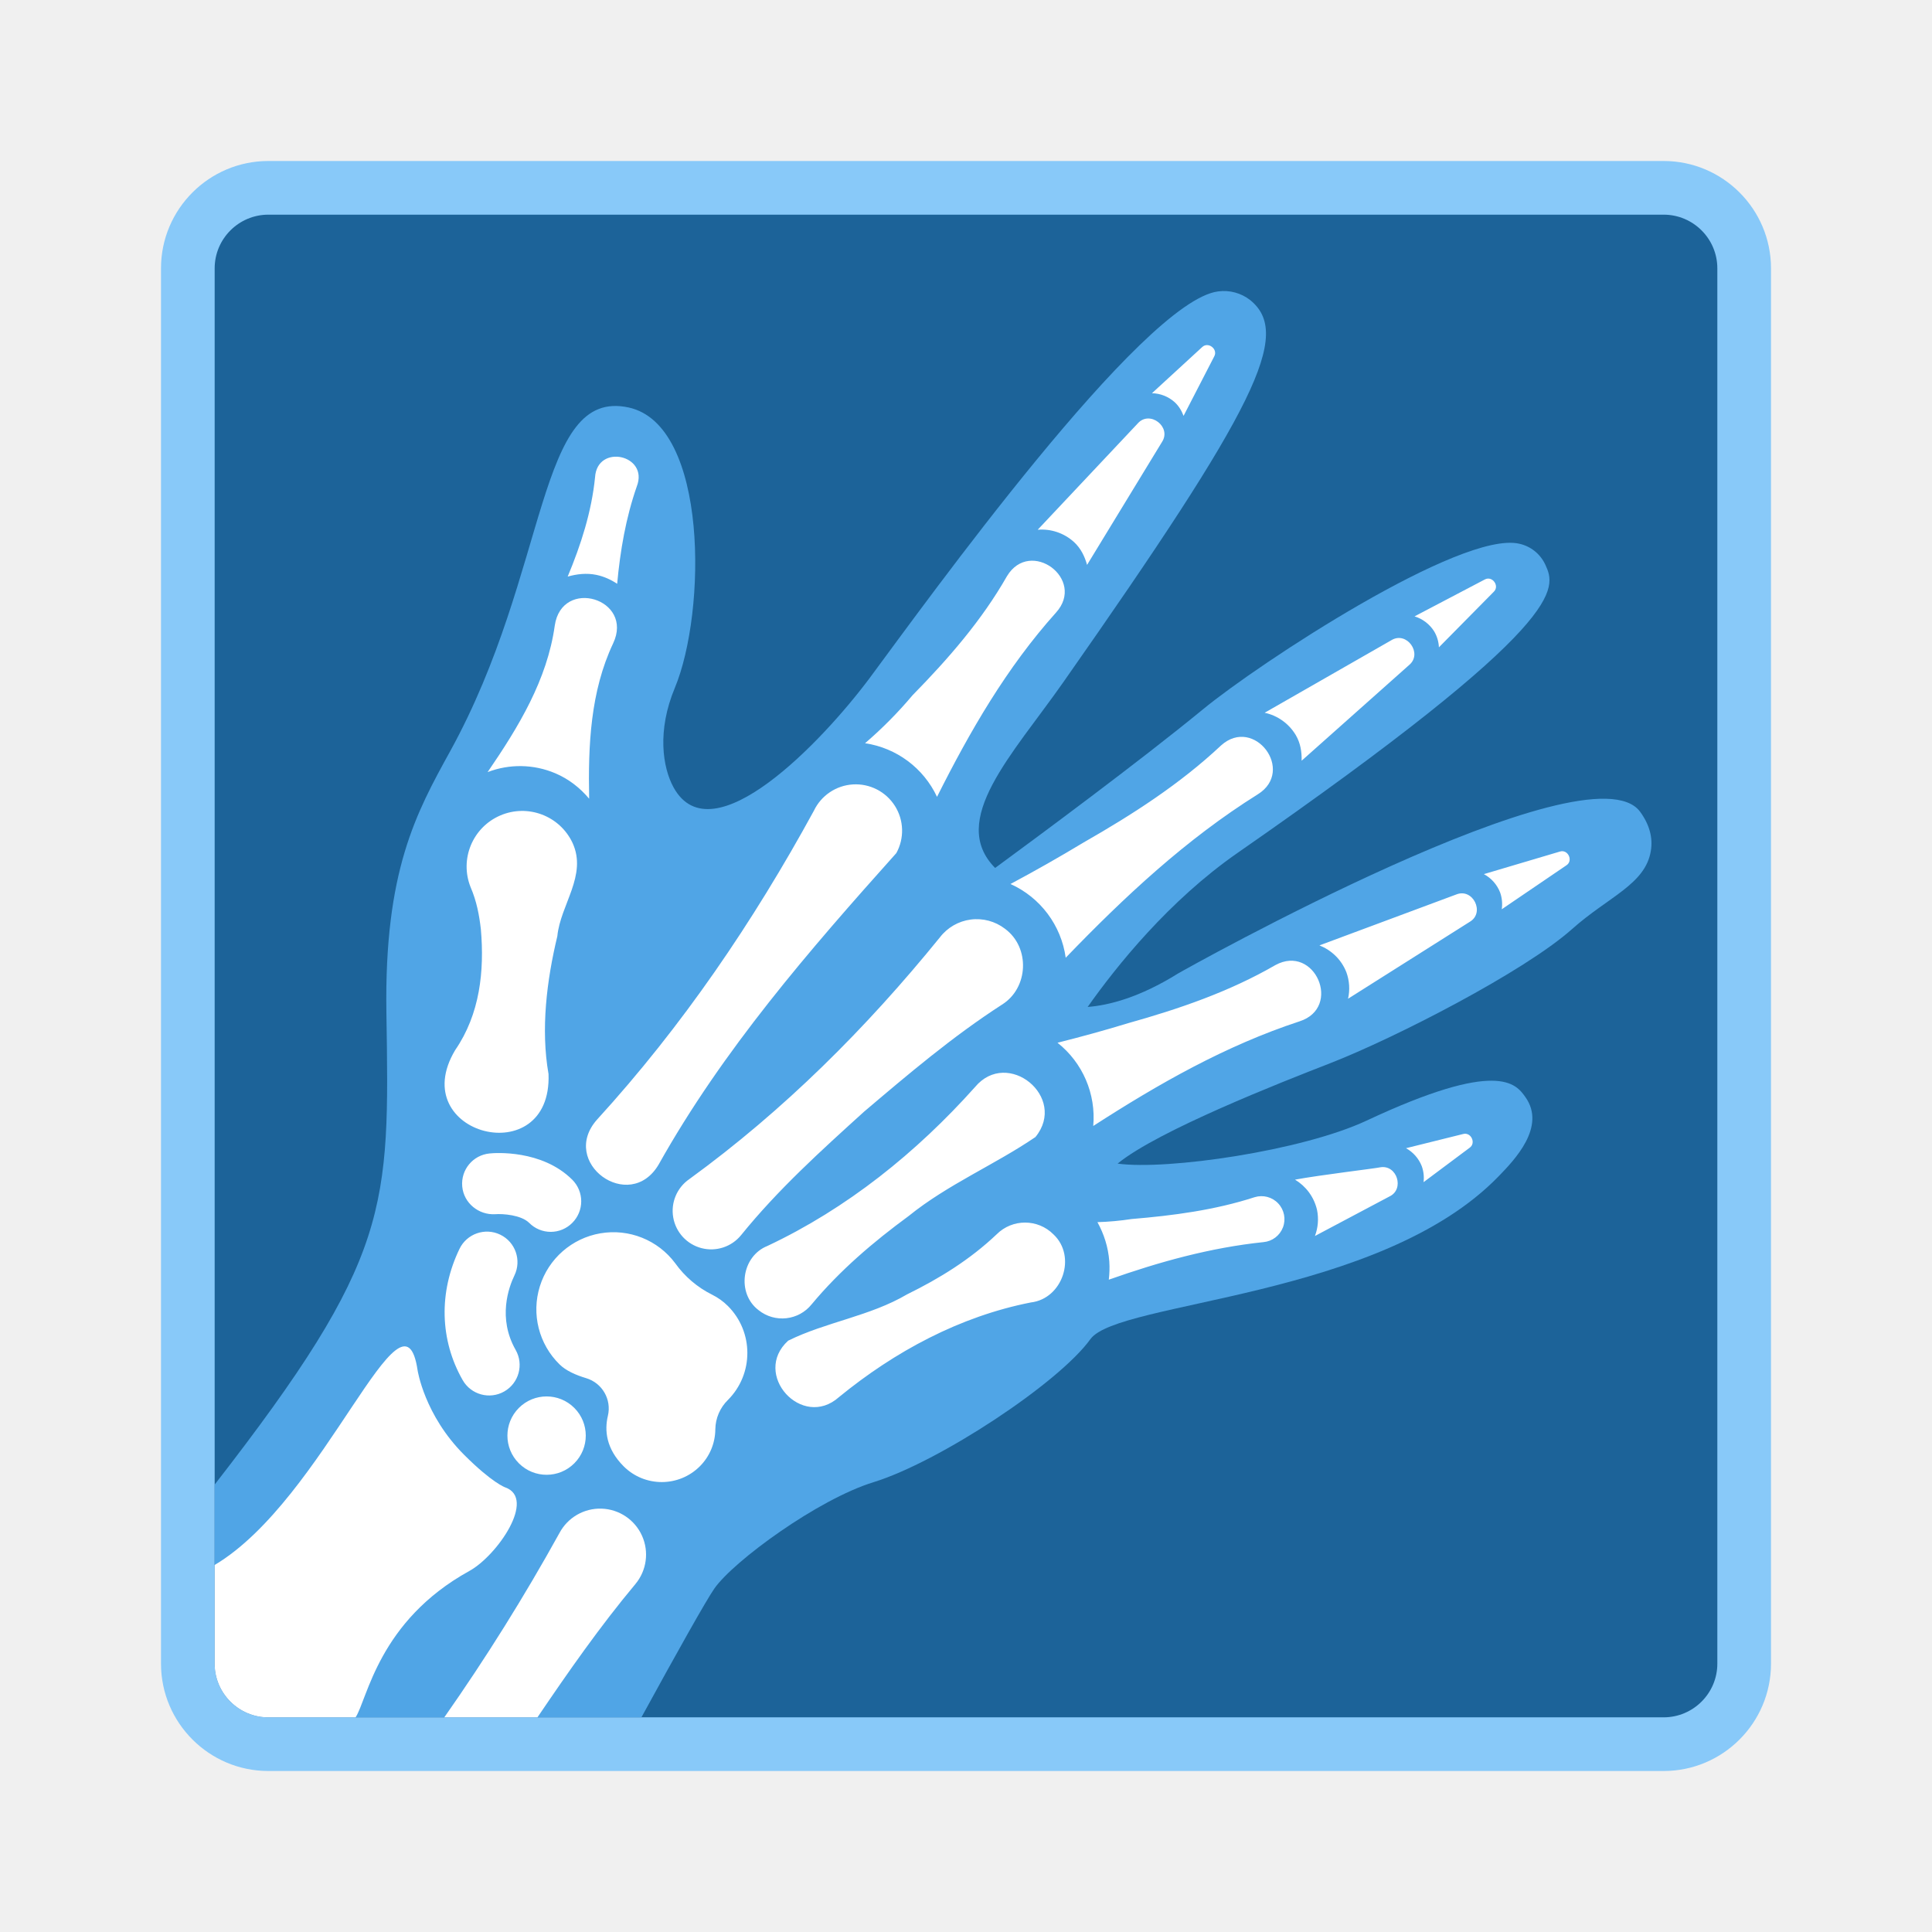
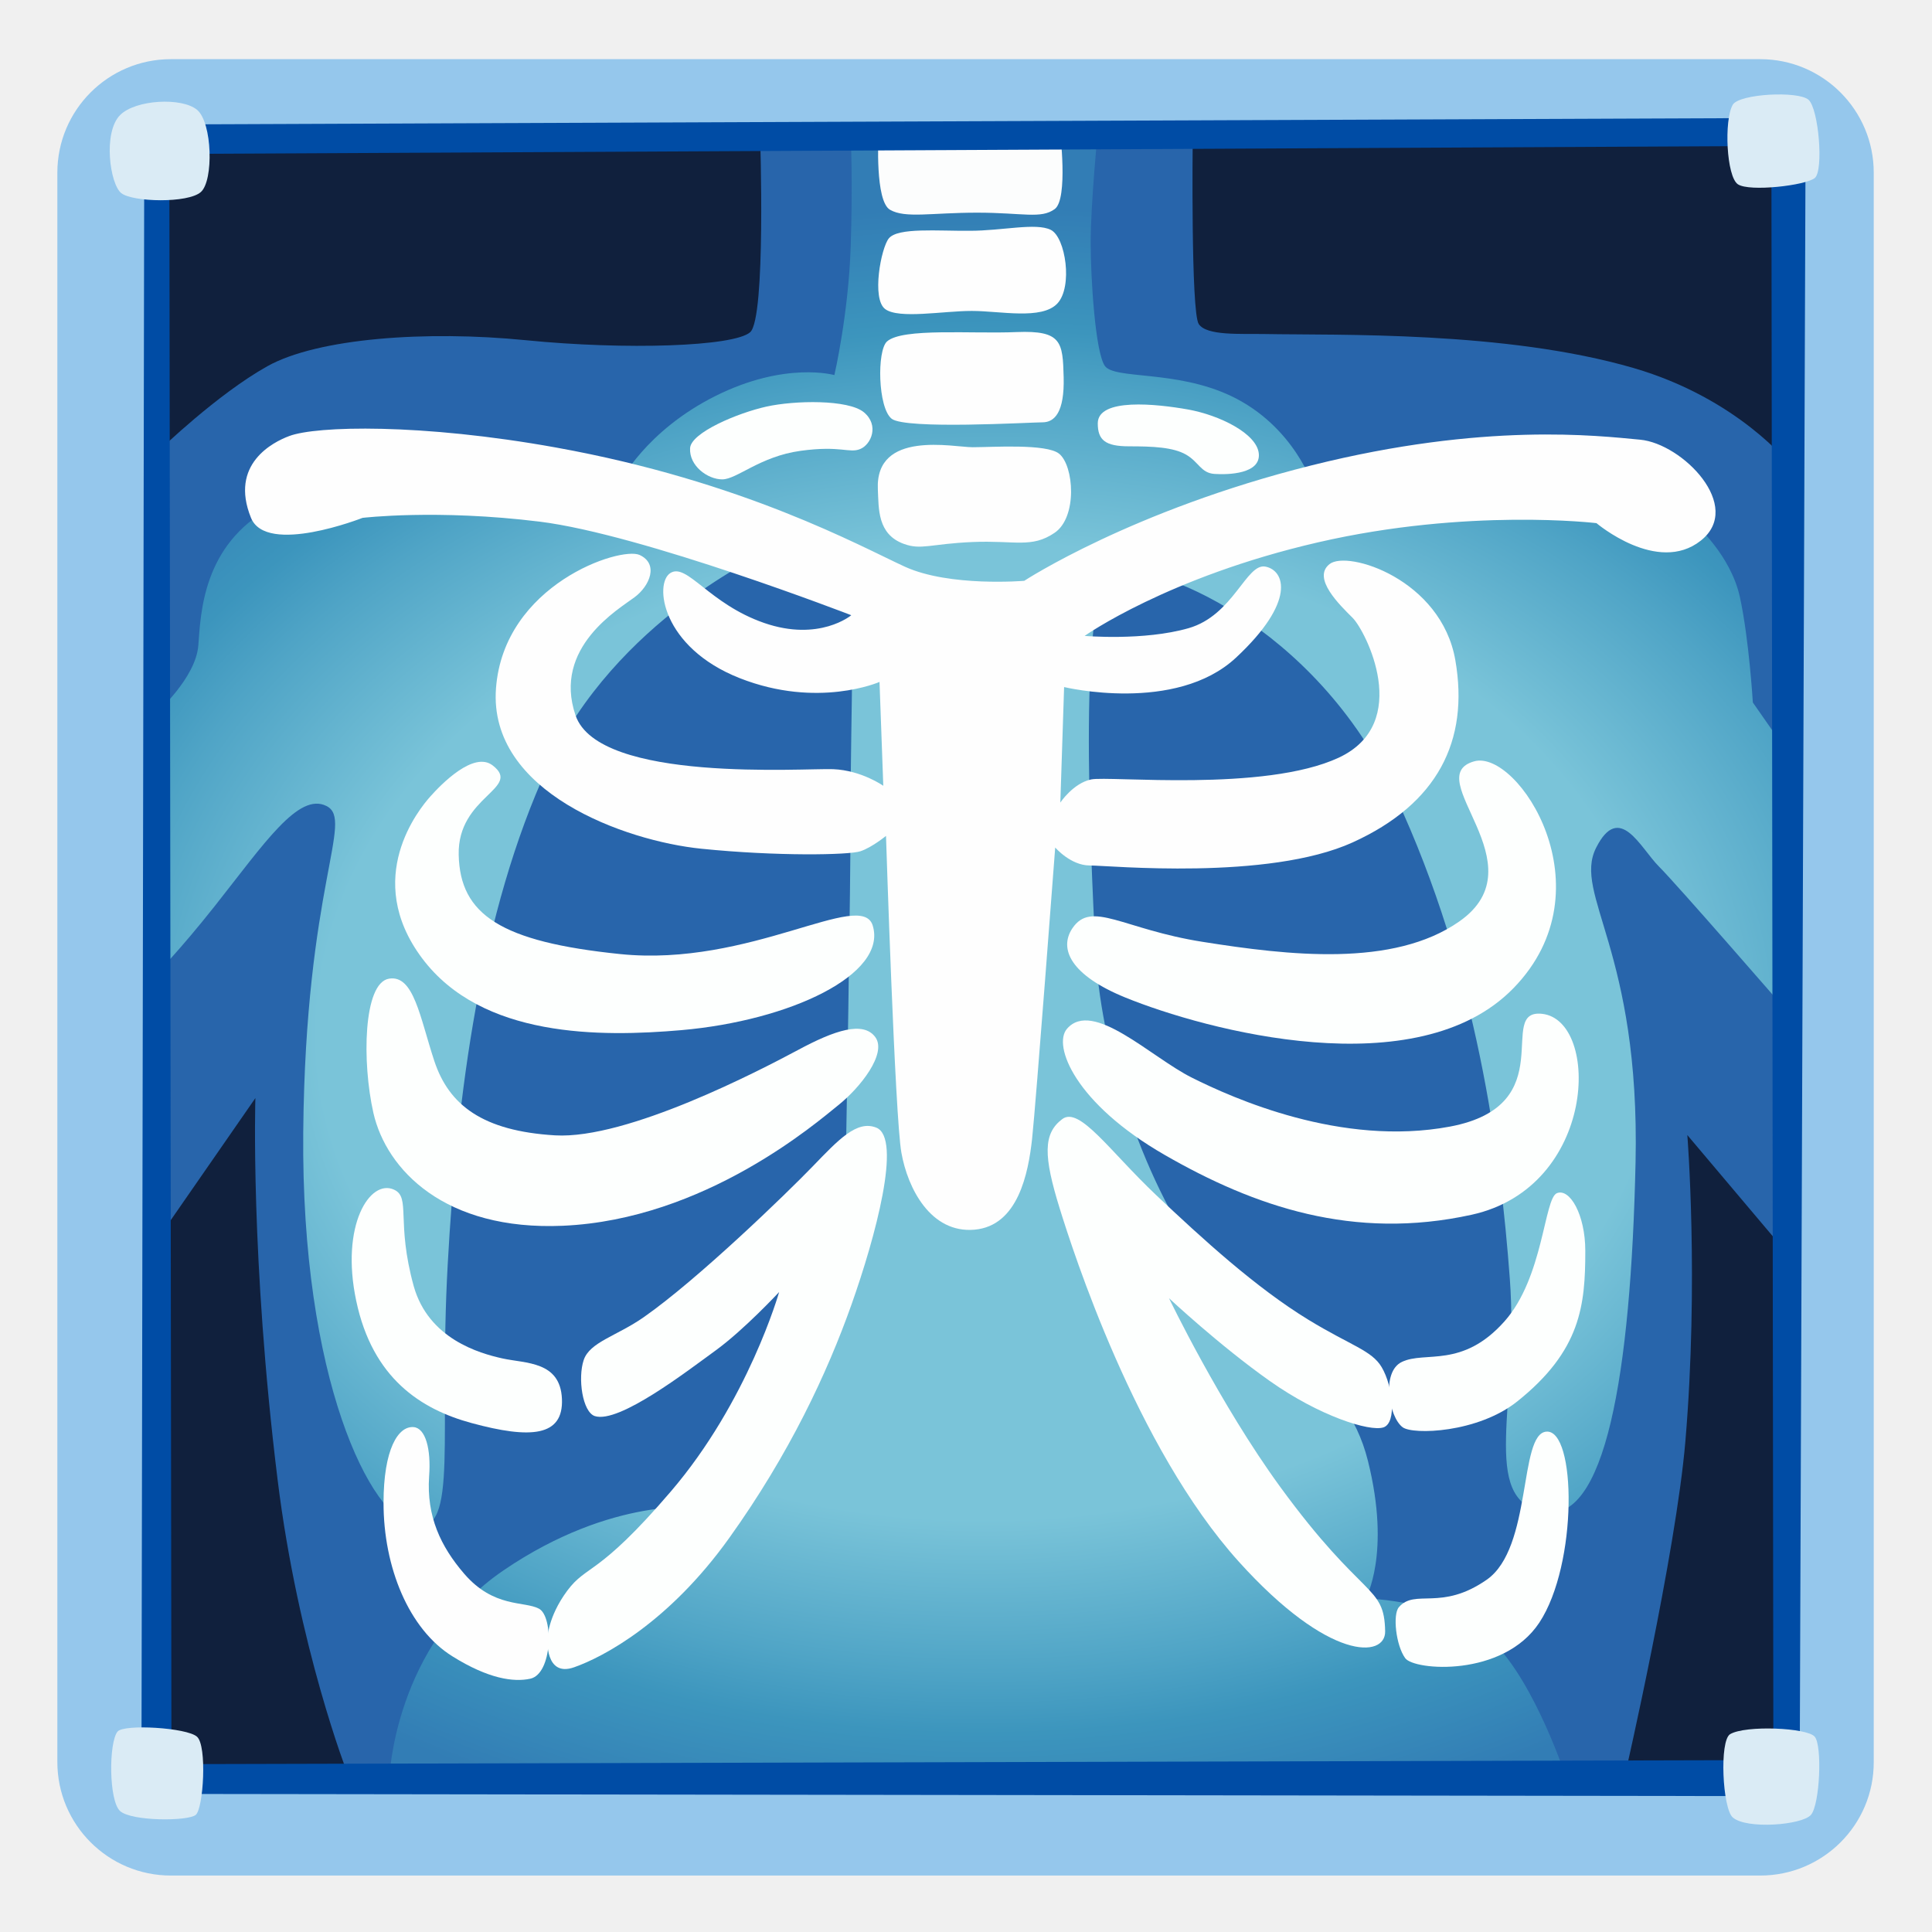
- <svg xmlns="http://www.w3.org/2000/svg" viewBox="0 0 36 36" xml:space="preserve">
-   <path fill="#88C9F9" d="M33 31c0 1.103-.897 2-2 2H5c-1.103 0-2-.897-2-2V5c0-1.103.897-2 2-2h26c1.103 0 2 .897 2 2v26z" />
-   <path fill="#1C6399" d="M5 4c-.551 0-1 .449-1 1v26c0 .551.449 1 1 1h26c.551 0 1-.449 1-1V5c0-.551-.449-1-1-1H5z" />
-   <path fill="#50A5E6" d="M30.562 15.127c-.944-1.292-8.539 2.967-8.613 3.014-.715.445-1.282.591-1.682.622.536-.76 1.513-1.98 2.791-2.869 6.217-4.319 5.939-4.93 5.735-5.376a.7.7 0 0 0-.486-.387c-1.081-.245-4.839 2.221-5.89 3.085-1.187.975-3.103 2.391-3.874 2.957-.877-.885.321-2.108 1.268-3.458 3.616-5.156 4.267-6.488 3.484-7.124a.797.797 0 0 0-.596-.161c-1.413.177-5.446 5.792-6.488 7.196-.887 1.192-2.942 3.345-3.659 2.048-.207-.375-.31-1.06.022-1.855.59-1.415.628-4.899-.859-5.226-1.723-.375-1.466 3.027-3.329 6.409-.631 1.145-1.227 2.227-1.186 4.864.057 3.657.096 4.554-3.2 8.797V31c0 .551.449 1 1 1h6.952c.661-1.208 1.208-2.184 1.36-2.401.359-.512 1.928-1.661 2.963-1.98 1.223-.377 3.453-1.846 4.043-2.666.517-.716 5.397-.748 7.61-3.038.289-.298.89-.92.495-1.473-.176-.249-.507-.71-2.961.44-1.203.563-3.721.927-4.637.8.751-.615 3.056-1.518 3.96-1.87 1.205-.469 3.617-1.706 4.509-2.501.675-.602 1.366-.833 1.467-1.456.041-.246-.026-.491-.199-.728z" />
-   <path fill="#FFF" d="M11.327 26.382a.59.59 0 0 0-.405-.702c-.191-.057-.377-.139-.495-.256a1.436 1.436 0 1 1 2.155-1.885c.179.25.413.449.688.586.106.053.205.122.294.211a1.239 1.239 0 0 1 0 1.75.781.781 0 0 0-.235.548.984.984 0 0 1-.287.687 1.005 1.005 0 0 1-1.421.002c-.327-.328-.359-.667-.294-.941zm-1.659-.147a.73.73 0 1 0 1.034 1.031.73.73 0 0 0-1.034-1.031zm5.456-1.931c.528-.634 1.148-1.161 1.807-1.645.728-.589 1.599-.952 2.363-1.472.605-.741-.519-1.663-1.128-.929-1.088 1.217-2.383 2.26-3.865 2.958-.481.19-.582.881-.166 1.197a.704.704 0 0 0 .989-.109zm-4.46-1.518a.568.568 0 0 0-.001-.804c-.566-.564-1.444-.5-1.54-.489-.311.03-.538.304-.51.615s.308.535.614.517c.143-.011.484.013.634.162a.565.565 0 0 0 .803-.001zm12.88.359a.429.429 0 1 0-.166-.837c-.744.241-1.516.342-2.294.407a5.167 5.167 0 0 1-.635.058c.121.219.201.464.221.73.008.116.004.23-.009.342.936-.331 1.892-.597 2.883-.7zm-9.734-.131c.687-.849 1.489-1.573 2.29-2.299.825-.7 1.649-1.4 2.57-1.995.496-.309.53-1.065.056-1.414a.864.864 0 0 0-1.213.161c-1.372 1.691-2.906 3.222-4.667 4.503a.718.718 0 1 0 .964 1.044zm11.278-4.897a.877.877 0 0 1 .031.493l2.269-1.434c.286-.169.059-.634-.252-.509l-2.55.949c.22.088.408.26.502.501zm.807 4.175c.279-.136.136-.594-.176-.541-.082.02-1.122.143-1.588.23.2.121.353.318.41.564a.88.88 0 0 1-.039.486l1.393-.739zm-17.148 6.98c.515-.284 1.255-1.352.664-1.558 0 0-.239-.083-.76-.603-.745-.743-.87-1.58-.87-1.58-.27-1.806-1.722 2.406-3.781 3.63V31c0 .551.449 1 1 1h1.626c.22-.335.424-1.793 2.121-2.728zm1.474-9.259c-.147-.837-.033-1.748.164-2.568.057-.588.563-1.133.283-1.74a1.036 1.036 0 0 0-1.9.824c.115.266.162.526.192.784.068.782-.017 1.584-.479 2.255-.942 1.578 1.809 2.285 1.74.445zm16.591-7.951 1.022-1.035c.115-.109-.029-.307-.169-.228l-1.307.686a.66.66 0 0 1 .364.277.634.634 0 0 1 .09.3zm.45 9.069-1.063.264a.656.656 0 0 1 .294.336.647.647 0 0 1 .033.297l.858-.641c.125-.086.027-.298-.122-.256zm-3.497-3.148c-.854.494-1.791.816-2.746 1.083-.434.133-.873.253-1.314.364a1.774 1.774 0 0 1 .666 1.551c1.216-.785 2.465-1.497 3.845-1.95.799-.258.283-1.448-.451-1.048zM8.621 25.716a.567.567 0 1 0 .987-.563c-.338-.594-.128-1.168-.022-1.388a.568.568 0 1 0-1.024-.494c-.389.806-.368 1.697.059 2.445zm1.716-14.058c-.141 1.009-.673 1.886-1.251 2.729a1.684 1.684 0 0 1 1.259.021c.256.108.466.276.633.475-.02-.996.023-1.997.447-2.895.393-.831-.956-1.237-1.088-.33zm.751-2.765c-.065.645-.262 1.256-.51 1.851.171-.048.35-.07.535-.032.143.03.272.09.387.166.057-.617.161-1.228.366-1.815.228-.59-.739-.8-.778-.17zm4.545 17.14c1.039-.85 2.252-1.504 3.577-1.764.588-.069.857-.857.42-1.268a.748.748 0 0 0-1.058-.002c-.496.471-1.064.822-1.669 1.119-.693.408-1.509.514-2.216.863-.686.622.257 1.667.946 1.052zm-.468-10.925c-1.13 2.07-2.45 4.012-4.039 5.753-.714.8.602 1.759 1.146.84 1.201-2.142 2.801-3.985 4.43-5.805a.864.864 0 1 0-1.537-.788zm13.9.76-1.415.42a.656.656 0 0 1 .303.343.656.656 0 0 1 .03.312l1.203-.818c.135-.085.031-.307-.121-.257zM11.841 29.515a.857.857 0 1 0-1.416-.95A38.098 38.098 0 0 1 8.279 32h1.736c.576-.85 1.164-1.693 1.826-2.485zm14.086-17.586-2.362 1.352a.894.894 0 0 1 .578.413c.09.151.115.317.111.481l2.005-1.785c.254-.214-.046-.635-.332-.461zm-7.164-1.192c-.47.824-1.093 1.539-1.76 2.219a7.76 7.76 0 0 1-.884.893 1.768 1.768 0 0 1 1.341.999c.615-1.226 1.299-2.41 2.216-3.432.567-.625-.481-1.398-.913-.679zm3.99 3.153c-.765.718-1.649 1.287-2.563 1.809a29.8 29.8 0 0 1-1.361.773 1.773 1.773 0 0 1 1.029 1.374c1.094-1.135 2.24-2.207 3.579-3.045.707-.439-.068-1.465-.684-.911zm-1.552-6.001-1.865 1.982a.893.893 0 0 1 .674.227c.13.118.202.27.246.428l1.397-2.292c.181-.279-.229-.595-.452-.345zm1.198-1.42-.934.858a.656.656 0 0 1 .421.165c.08.073.132.162.168.257l.571-1.107c.076-.136-.113-.283-.226-.173z" />
+ <svg xmlns="http://www.w3.org/2000/svg" version="1.1" id="Layer_2" x="0px" y="0px" viewBox="0 0 128 128" style="enable-background:new 0 0 128 128;" xml:space="preserve">
+   <path style="fill:#95C7EC;" d="M116.62,124.26H11.32c-4.15,0-7.52-3.37-7.52-7.52V11.44c0-4.15,3.37-7.52,7.52-7.52h105.3  c4.15,0,7.52,3.37,7.52,7.52v105.3C124.15,120.89,120.78,124.26,116.62,124.26z" />
+   <polygon style="fill:#10203D;" points="10.43,117.67 10.69,9.27 118.69,8.74 118.3,117.54 " />
+   <path style="fill:#2865AB;" d="M49.7,22.01c-1.08,0.95-8.23,1.19-14.86,0.53c-6.63-0.66-13.8-0.13-17.12,1.72s-7.16,5.57-7.16,5.57  l-0.4,52.67l6.76-9.75c0,0-0.34,10.57,1.47,25.27c1.37,11.12,4.64,19.5,4.64,19.5h84.65c0,0,3.35-14.61,3.98-22.02  c0.9-10.65,0.13-20.3,0.13-20.3l6.5,7.7l0.27-52.14c0,0-3.4-4.36-10.34-6.38c-8.49-2.47-19.6-2.16-24.42-2.25  c-1.61-0.03-3.85,0.13-4.38-0.66s-0.4-12.21-0.4-12.21L50.36,9.01C50.36,9.01,50.76,21.08,49.7,22.01z" />
+   <radialGradient id="SVGID_1_" cx="65.452" cy="68.352" r="75.143" gradientTransform="matrix(1 -9.433542e-03 6.862747e-03 0.7275 -0.4662 19.2466)" gradientUnits="userSpaceOnUse">
+     <stop offset="0.591" style="stop-color:#7AC4D9" />
+     <stop offset="0.775" style="stop-color:#4FA4C6" />
+     <stop offset="0.851" style="stop-color:#3C95BD" />
+     <stop offset="1" style="stop-color:#327DB5" />
+   </radialGradient>
+   <path style="fill:url(#SVGID_1_);" d="M55.28,24.85c0,0,0.93-4.01,1.08-8.49c0.15-4.48,0-7.41,0-7.41L72.72,8.8  c0,0-0.46,4.79-0.46,7.25s0.31,7.25,0.93,8.18s4.7,0.26,8.38,2.01c4.21,2.01,5.46,6.03,5.46,6.03l18.42-0.64l6.89,3.13  c0,0,2.32,2.01,2.93,4.79s0.86,6.99,0.86,6.99l2.74,3.93l-0.62,16.36c0,0-7.1-8.18-8.34-9.42c-1.23-1.23-2.62-4.32-4.17-1.23  c-1.54,3.09,2.93,6.79,2.62,20.84c-0.31,14.05-2.01,24.08-6.17,23.15c-4.17-0.93-1.54-7.1-2.16-15.44s-2.16-20.37-7.56-31.95  S76.27,37.2,73.8,37.82c-2.47,0.62-1.54,18.52-1.23,25.01c0.31,6.48,2.93,14.97,7.1,20.84c4.17,5.87,9.42,6.95,10.96,13.12  s-0.15,9.11-0.15,9.11s5.71,0.15,8.49,2.93s4.79,8.95,4.79,8.95H25.8c0,0,0.31-8.8,7.56-13.74s13.12-4.17,13.12-4.17l4.17-5.4  l5.4-18.37c0,0,0.31-17.13,0.31-23s0.31-12.66-0.15-13.74c-0.46-1.08-5.4-2.78-5.4-2.78s-10.03,4.48-14.51,14.2  s-6.02,21.76-6.64,33.03c-0.62,11.27,0.77,17.75-2.16,17.29s-7.56-9.72-7.41-26.09c0.15-16.36,3.4-20.68,1.54-21.61  c-1.85-0.93-4.09,2.44-7.41,6.64c-2.32,2.93-3.86,4.48-3.86,4.48V47.23c0,0,2.62-2.32,2.78-4.48s0.31-6.64,4.79-9.11  s23.15-1.7,23.15-1.7s1.7-3.4,6.33-5.71S55.28,24.85,55.28,24.85z" />
+   <path style="fill:#FCFDFD;" d="M58.2,9c0,0-0.24,4.33,0.77,4.9c1.01,0.58,2.74,0.19,5.77,0.19c3.03,0,4.23,0.43,5.14-0.24  c0.91-0.67,0.34-5.24,0.34-5.24L58.2,9z" />
+   <path style="fill:#004CA5;" d="M9.56,8.25l-0.19,110.6L119.23,119l0.4-111.19L9.56,8.25z M11.36,116.88L11.22,10.2l106.14-0.53  l0.13,106.94L11.36,116.88z" />
+   <path style="fill:#DAEBF5;" d="M114.8,6.94c-0.59,1.02-0.42,4.76,0.34,5.27s4.5,0.08,5.1-0.42c0.59-0.51,0.25-4.59-0.42-5.18  C119.14,6.01,115.23,6.21,114.8,6.94z" />
+   <path style="fill:#DAEBF5;" d="M7.96,7.62c-1.15,1.15-0.68,4.59,0.08,5.18c0.76,0.59,4.42,0.68,5.27-0.08  c0.85-0.76,0.76-4.59-0.25-5.44S8.98,6.6,7.96,7.62z" />
+   <path style="fill:#DAEBF5;" d="M7.79,114.72c-0.59,0.71-0.59,4.59,0.17,5.27s4.5,0.68,5.01,0.25s0.76-4.59,0.08-5.18  C12.38,114.46,8.21,114.21,7.79,114.72z" />
+   <path style="fill:#DAEBF5;" d="M114.63,114.89c-0.73,0.42-0.51,4.93,0.17,5.52c0.91,0.8,4.59,0.51,5.18-0.17  c0.59-0.68,0.76-4.59,0.25-5.18C119.73,114.46,115.65,114.29,114.63,114.89z" />
+   <path style="fill:#FEFEFE;" d="M16.63,34.31c1.02,2.51,7.39,0,7.39,0s4.93-0.59,11.73,0.25s20.65,6.2,20.65,6.2  s-2.12,1.78-5.78,0.51c-3.65-1.27-5.1-3.99-6.2-3.31c-1.1,0.68-0.59,4.93,4.59,6.97s9.26,0.25,9.26,0.25l0.25,6.88  c0,0-1.44-1.02-3.31-1.1s-15.55,0.93-17.08-3.57s2.89-7.05,3.91-7.82c1.02-0.76,1.61-2.21,0.34-2.8c-1.27-0.59-9.01,1.95-9.52,8.84  s8.58,10.11,13.6,10.62s9.77,0.42,10.54,0.17c0.76-0.25,1.7-1.02,1.7-1.02s0.59,18.61,1.02,20.99c0.42,2.38,1.95,5.35,4.84,5.1  s3.57-3.74,3.82-6.03c0.25-2.29,1.53-19.29,1.53-19.29s1.02,1.19,2.29,1.19s11.81,1.02,17.42-1.53c5.61-2.55,7.73-6.71,6.8-12.07  s-7.14-7.31-8.33-6.37c-1.19,0.93,0.68,2.72,1.53,3.57c0.85,0.85,3.99,6.97-0.93,9.26c-4.93,2.29-15.21,1.19-16.4,1.44  c-1.19,0.25-2.04,1.53-2.04,1.53l0.25-7.65c0,0,7.39,1.78,11.39-1.95s3.23-5.78,1.95-6.03c-1.27-0.25-2.12,3.23-5.1,4.08  c-2.97,0.85-6.88,0.51-6.88,0.51s5.52-3.91,15.47-6.2c9.94-2.29,18.44-1.27,18.44-1.27s4.04,3.43,6.91,1.16  c2.87-2.27-1.21-6.43-4.02-6.69s-10.28-1.17-21.76,1.7c-11.9,2.97-19.04,7.65-19.04,7.65s-4.93,0.42-7.9-0.93  c-2.97-1.36-10.7-5.66-23.12-7.9c-8.92-1.61-15.89-1.44-17.68-0.76C18.11,29.28,15.18,30.74,16.63,34.31z" />
+   <path style="fill:#FDFFFE;" d="M45.72,29.69c-0.07,1.17,1.16,2.07,2.13,2.07s2.5-1.52,5.18-1.89c2.68-0.37,3.23,0.18,3.96-0.12  c0.73-0.3,1.28-1.58,0.24-2.44c-1.04-0.85-4.57-0.79-6.46-0.37S45.78,28.66,45.72,29.69z" />
+   <path style="fill:#FEFEFE;" d="M58.16,32.43c0.06,1.28-0.03,2.96,1.71,3.6c1.16,0.43,1.77,0,4.57-0.12c2.8-0.12,3.9,0.43,5.43-0.61  s1.28-4.45,0.3-5.24c-0.84-0.68-4.45-0.43-5.73-0.43C63.16,29.63,57.97,28.47,58.16,32.43z" />
+   <path style="fill:#FEFEFE;" d="M58.77,22.62c-0.68,0.6-0.61,4.39,0.3,5.12c0.91,0.73,9.2,0.24,10,0.24s1.46-0.67,1.4-2.99  c-0.06-2.32-0.12-3.11-3.11-2.99C64.37,22.13,59.8,21.71,58.77,22.62z" />
+   <path style="fill:#FEFEFE;" d="M58.89,15.79c-0.52,0.63-1.16,4.02-0.24,4.69c0.91,0.67,3.84,0.12,5.73,0.12  c1.89,0,4.63,0.61,5.67-0.49c1.04-1.1,0.55-4.39-0.43-4.88c-0.98-0.49-3.23,0.06-5.36,0.06C62.12,15.31,59.5,15.06,58.89,15.79z" />
+   <path style="fill:#FDFFFE;" d="M72.73,28.05c0,1.1,0.49,1.52,2.07,1.52s2.93,0.06,3.78,0.55c0.85,0.49,0.98,1.22,1.89,1.28  s3.05,0,2.93-1.34c-0.12-1.34-2.62-2.56-4.69-2.93S72.73,26.34,72.73,28.05z" />
+   <path style="fill:#FDFFFE;" d="M32.64,50.71c-1.26-0.97-3.42,1.26-4.14,2.07c-0.72,0.81-4.5,5.4-0.54,10.7s11.84,5.23,17.18,4.77  c7.2-0.63,13.67-3.69,12.68-6.93c-0.75-2.45-8.13,2.77-16.73,1.89c-7.91-0.81-10.61-2.61-10.7-6.57  C30.3,52.73,34.62,52.24,32.64,50.71z" />
+   <path style="fill:#FDFFFE;" d="M71.05,61.5c-0.92,1.37-0.1,3.12,3.51,4.59c5.31,2.16,19.34,5.94,25.72-0.63  c6.39-6.57,0.27-15.83-2.61-15.02c-3.67,1.03,4.41,6.84-0.99,10.61c-4.37,3.06-11.33,2.25-17,1.35  C74.4,61.57,72.31,59.62,71.05,61.5z" />
+   <path style="fill:#FDFFFE;" d="M70.69,68.16c-0.96,1.11,0.54,4.95,6.48,8.36c5.94,3.42,12.51,5.68,20.33,3.96  c8.31-1.83,8.54-12.86,4.68-13.31c-3.13-0.36,1.39,6.06-6.12,7.47c-7.2,1.35-14.39-1.89-17.09-3.24  C76.26,70.05,72.4,66.18,70.69,68.16z" />
+   <path style="fill:#FDFFFE;" d="M70.38,74.14c-1.28,0.96-1.25,2.45-0.17,5.93c0.85,2.74,5.02,15.8,11.86,23.39  c6,6.65,9.73,6.39,9.7,4.62c-0.06-3.14-1.43-2-6.96-9.58c-4-5.49-7.36-12.49-7.36-12.49s3.33,3.12,6.67,5.48  c3.31,2.34,6.62,3.37,7.53,3.08s0.63-2.74-0.11-3.99c-0.66-1.12-2.05-1.43-4.85-3.14c-3.5-2.14-7.02-5.36-10.1-8.27  C73.51,76.25,71.52,73.29,70.38,74.14z" />
+   <path style="fill:#FDFFFE;" d="M92.93,94.56c0.68,0.51,4.97,0.38,7.59-1.71c4.22-3.37,4.51-6.38,4.51-9.98  c0-2.4-1.03-4.16-1.88-3.82s-0.89,5.6-3.48,8.5c-2.8,3.14-5.25,1.94-6.79,2.68C91.5,90.88,92.01,93.88,92.93,94.56z" />
+   <path style="fill:#FDFFFE;" d="M92.68,106.48c-0.42,0.48-0.2,2.53,0.42,3.38c0.6,0.82,6.47,1.28,8.88-2.35  c2.57-3.88,2.46-12.85,0.46-12.66c-1.83,0.17-0.91,7.7-3.94,9.81C95.47,106.77,93.76,105.23,92.68,106.48z" />
+   <path style="fill:#FDFFFE;" d="M25.77,64.84c-1.71,0.29-1.79,5.55-1.03,8.9c0.86,3.76,4.73,7.81,12.55,7.47  c9.41-0.41,16.83-6.85,18.25-7.99c1.43-1.14,3.25-3.42,2.45-4.51c-0.8-1.08-2.68-0.46-5.13,0.86c-2.45,1.31-11.29,5.93-16.09,5.65  c-4.79-0.29-7.02-2-7.99-4.91C27.82,67.41,27.42,64.56,25.77,64.84z" />
+   <path style="fill:#FDFFFE;" d="M58.06,74.71c-1.29-0.52-2.51,0.8-4.22,2.57s-7.59,7.47-11.18,9.98c-1.8,1.26-3.59,1.65-3.99,2.85  s-0.08,3.44,0.74,3.71c1.6,0.51,6.1-2.97,7.99-4.34s4.22-3.88,4.22-3.88s-2.05,7.24-7.19,13.23c-4.83,5.64-5.53,4.79-6.85,6.56  c-1.31,1.77-1.31,3.19-1.31,3.19s-0.17,2.57,1.77,1.88c1.94-0.68,6.27-2.97,10.27-8.56s6.5-10.95,8.1-15.46  C58,81.96,59.77,75.4,58.06,74.71z" />
+   <path style="fill:#FDFFFE;" d="M26.11,78.82c-1.6-0.74-3.57,2.36-2.51,7.36c1.08,5.13,4.28,7.19,7.64,8.1  c3.9,1.06,6.1,0.91,5.99-1.6c-0.11-2.51-2.4-2.34-3.94-2.68c-1.54-0.34-4.9-1.3-5.88-4.79C26.23,80.93,27.23,79.34,26.11,78.82z" />
+   <path style="fill:#FEFEFE;" d="M27.41,94.55c-1.04-0.09-2,1.48-2,5.02c0,4.26,1.67,8.37,4.57,10.17c2.37,1.48,4.04,1.72,5.15,1.48  c1.48-0.32,1.55-4.12,0.58-4.64s-2.99-0.03-4.96-2.32c-1.55-1.8-2.5-3.8-2.32-6.44C28.57,95.97,28.18,94.62,27.41,94.55z" />
</svg>
